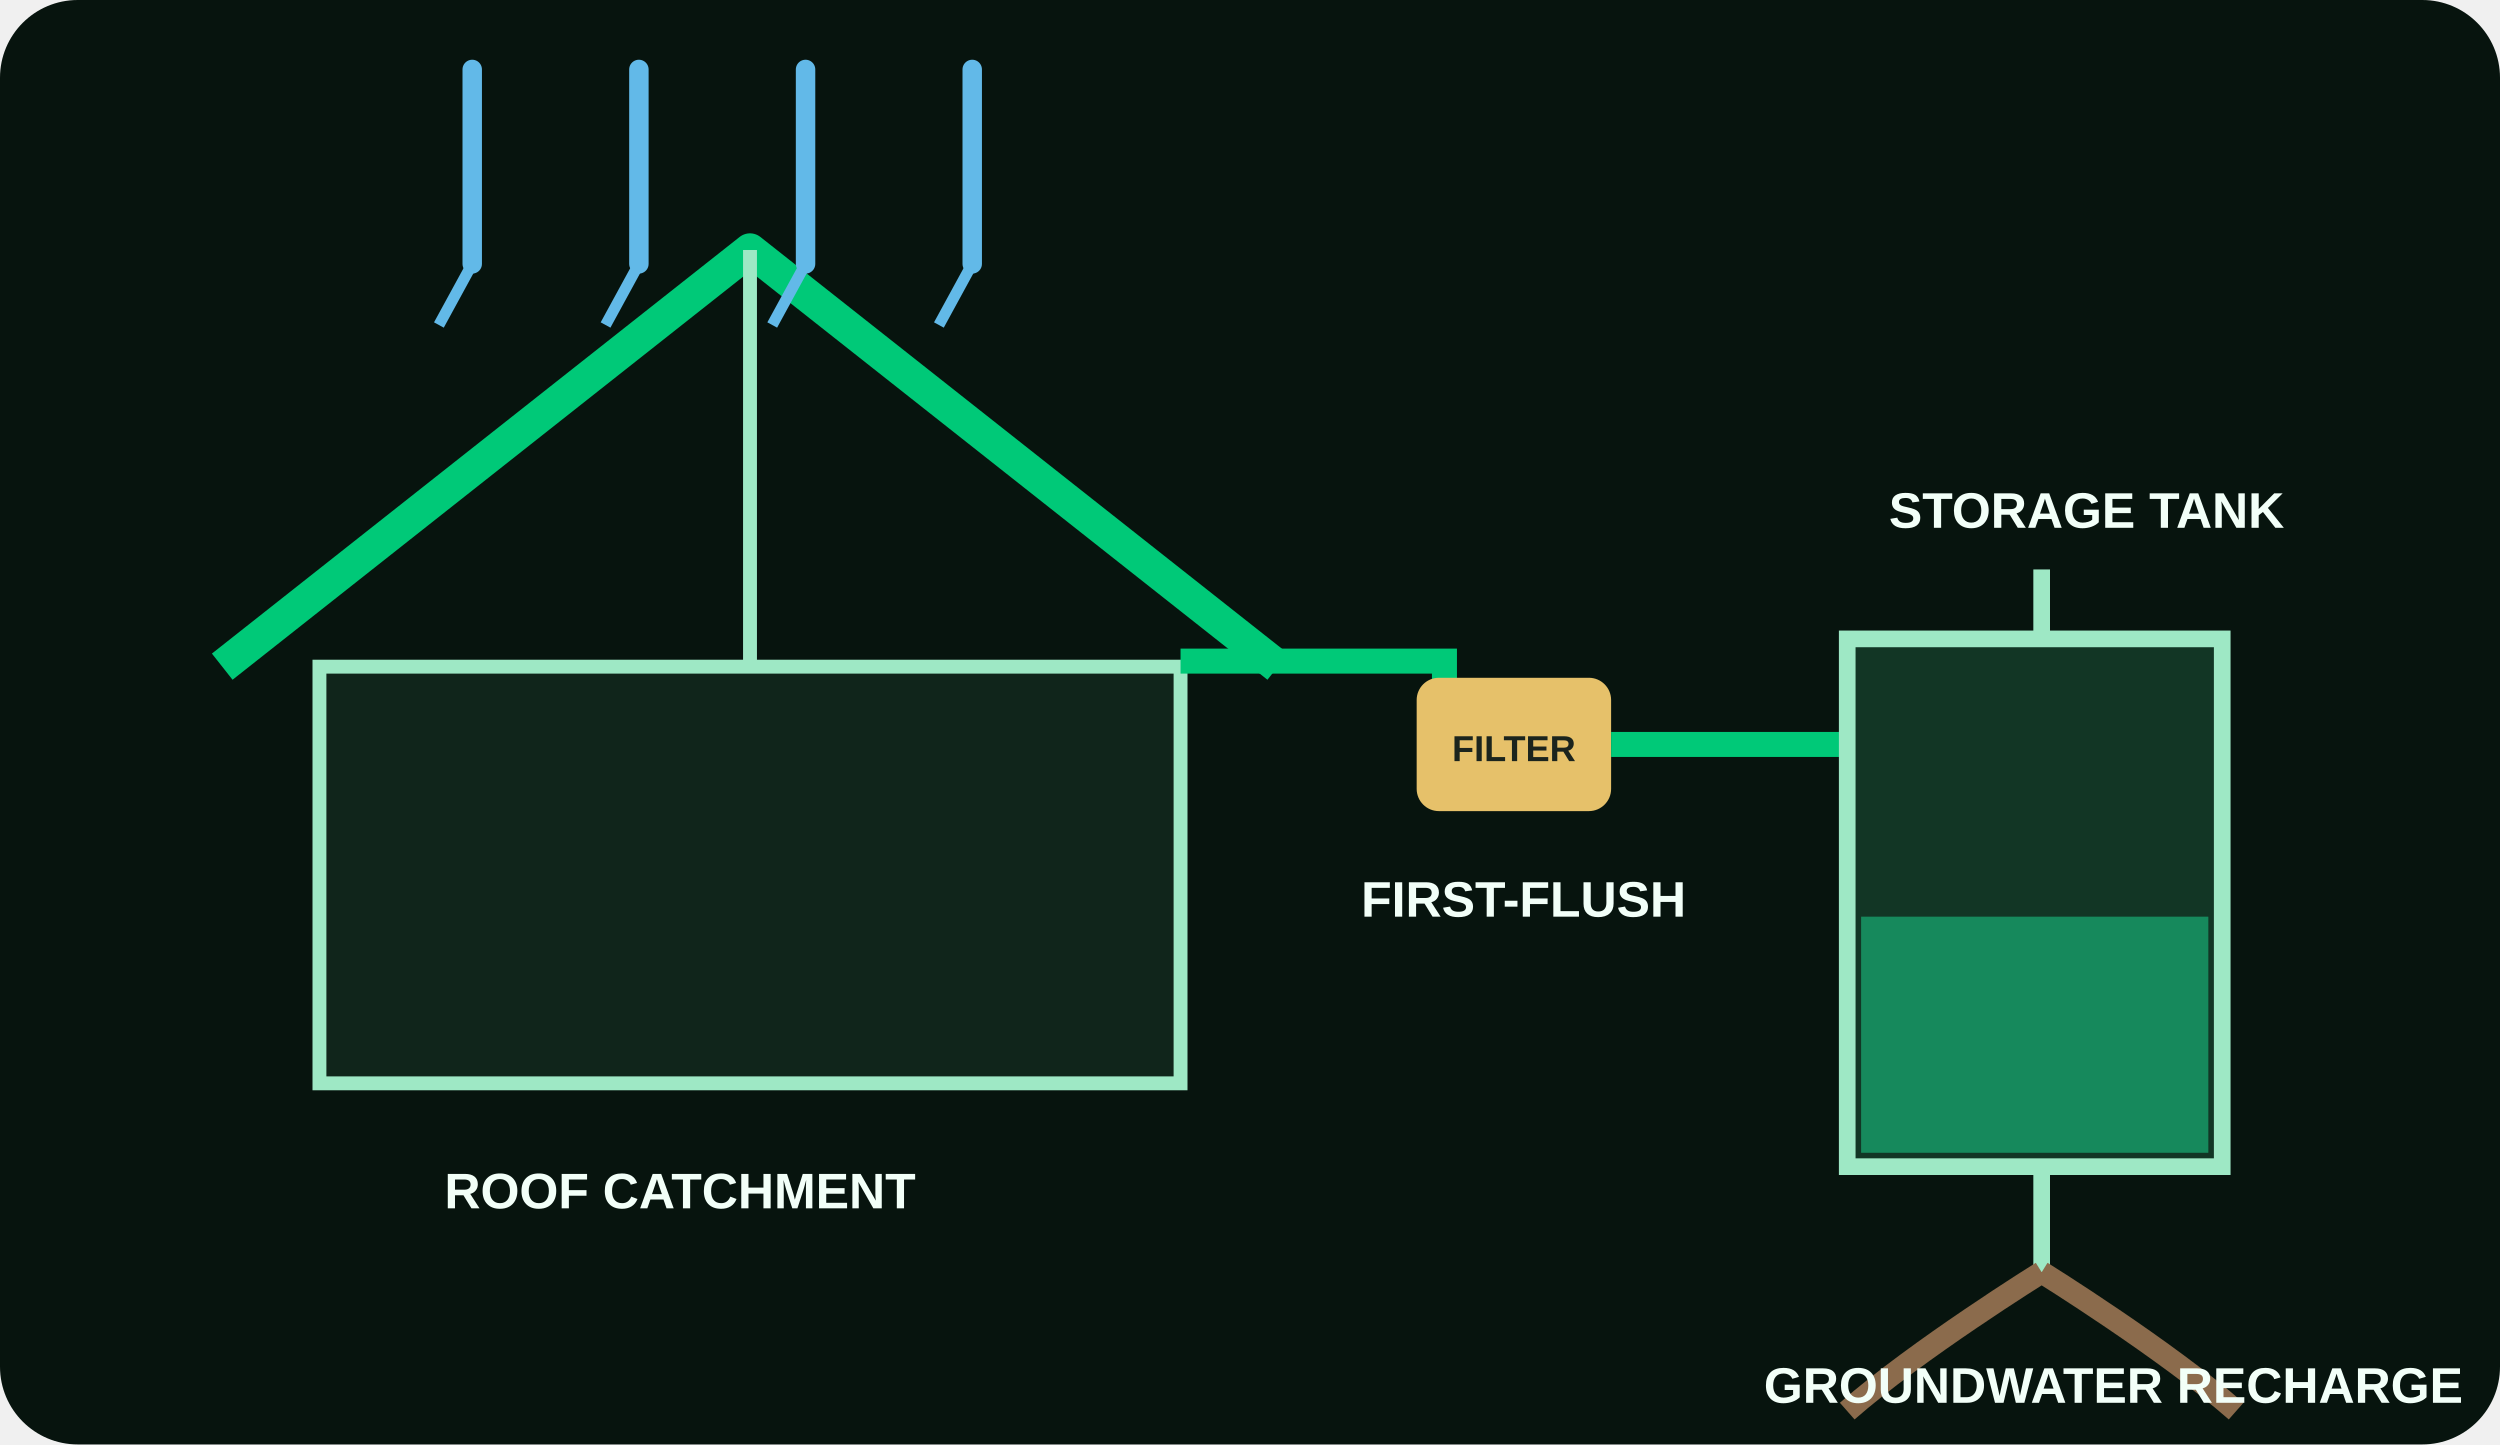
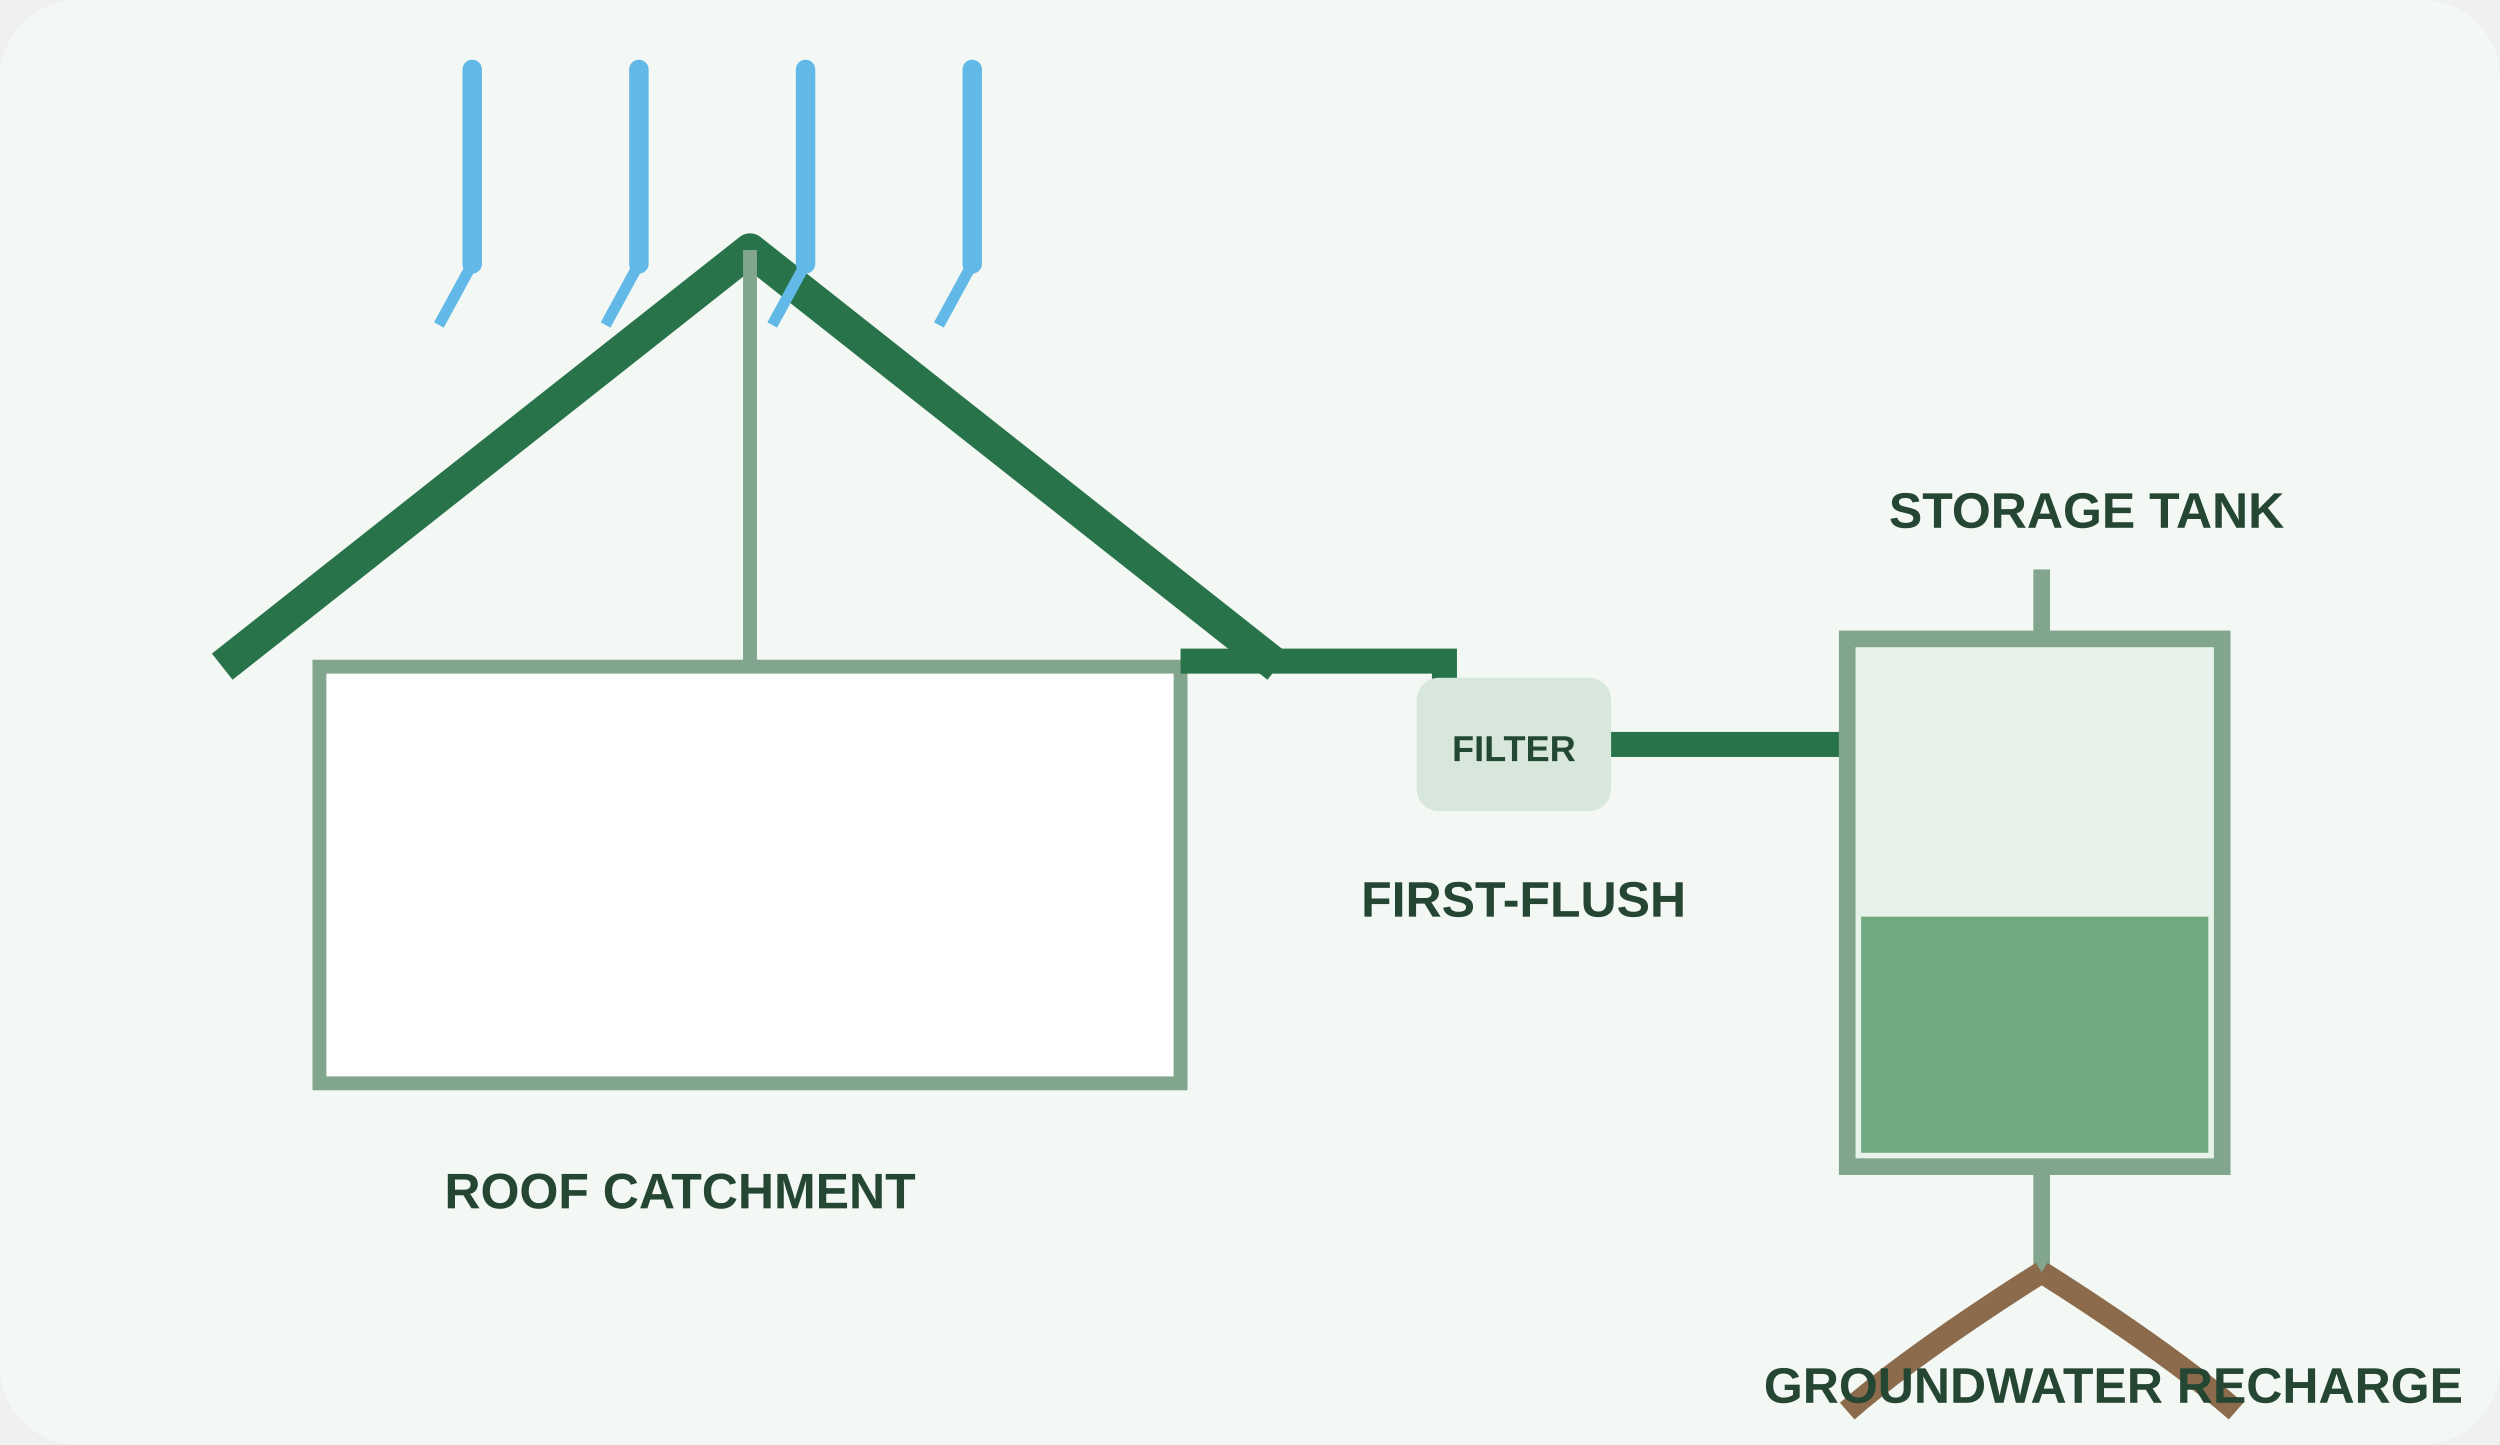
<svg xmlns="http://www.w3.org/2000/svg" viewBox="0 0 900 520" role="img" aria-labelledby="title desc">
-   <rect width="900" height="520" rx="28" fill="#07140e" />
-   <path d="M80 240 270 90l190 150" fill="none" stroke="#00c978" stroke-width="12" stroke-linejoin="round" />
-   <path d="M115 240h310v150H115z" fill="#10251b" stroke="#9ee8c5" stroke-width="5" />
-   <path d="M270 90v150" stroke="#9ee8c5" stroke-width="5" />
-   <path d="M425 238h95v28" fill="none" stroke="#00c978" stroke-width="9" />
-   <rect x="510" y="244" width="70" height="48" rx="8" fill="#e6c16a" />
-   <text x="545" y="274" text-anchor="middle" font-family="Arial" font-size="13" font-weight="700" fill="#1b241d">FILTER</text>
-   <path d="M580 268h85" stroke="#00c978" stroke-width="9" />
-   <path d="M665 230h135v190H665z" fill="#123625" stroke="#9ee8c5" stroke-width="6" />
-   <path d="M670 330h125v85H670z" fill="#16895c" />
-   <path d="M735 205v25M735 420v38" stroke="#9ee8c5" stroke-width="6" />
+   <rect width="900" height="520" rx="28" fill="#f3f8f4" />
+   <path d="M80 240 270 90l190 150" fill="none" stroke="#28734a" stroke-width="12" stroke-linejoin="round" />
+   <path d="M115 240h310v150H115z" fill="#ffffff" stroke="#82a68d" stroke-width="5" />
+   <path d="M270 90v150" stroke="#82a68d" stroke-width="5" />
+   <path d="M425 238h95v28" fill="none" stroke="#28734a" stroke-width="9" />
+   <rect x="510" y="244" width="70" height="48" rx="8" fill="#d7e7dc" />
+   <text x="545" y="274" text-anchor="middle" font-family="Arial" font-size="13" font-weight="700" fill="#234831">FILTER</text>
+   <path d="M580 268h85" stroke="#28734a" stroke-width="9" />
+   <path d="M665 230h135v190H665z" fill="#e7f2ea" stroke="#82a68d" stroke-width="6" />
+   <path d="M670 330h125v85H670z" fill="#6ea982" />
+   <path d="M735 205v25M735 420v38" stroke="#82a68d" stroke-width="6" />
  <path d="M735 458c0 0-45 28-70 50M735 458c0 0 45 28 70 50" stroke="#8b6b4c" stroke-width="8" fill="none" />
  <path d="M170 25v70M230 25v70M290 25v70M350 25v70" stroke="#62b9e8" stroke-width="7" stroke-linecap="round" />
  <path d="M170 95l-12 22M230 95l-12 22M290 95l-12 22M350 95l-12 22" stroke="#62b9e8" stroke-width="4" />
-   <g font-family="Arial" font-size="18" font-weight="700" fill="#f2fff8">
+   <g font-family="Arial" font-size="18" font-weight="700" fill="#244632">
    <text x="160" y="435">ROOF CATCHMENT</text>
    <text x="490" y="330">FIRST-FLUSH</text>
    <text x="680" y="190">STORAGE TANK</text>
    <text x="635" y="505">GROUNDWATER RECHARGE</text>
  </g>
</svg>
